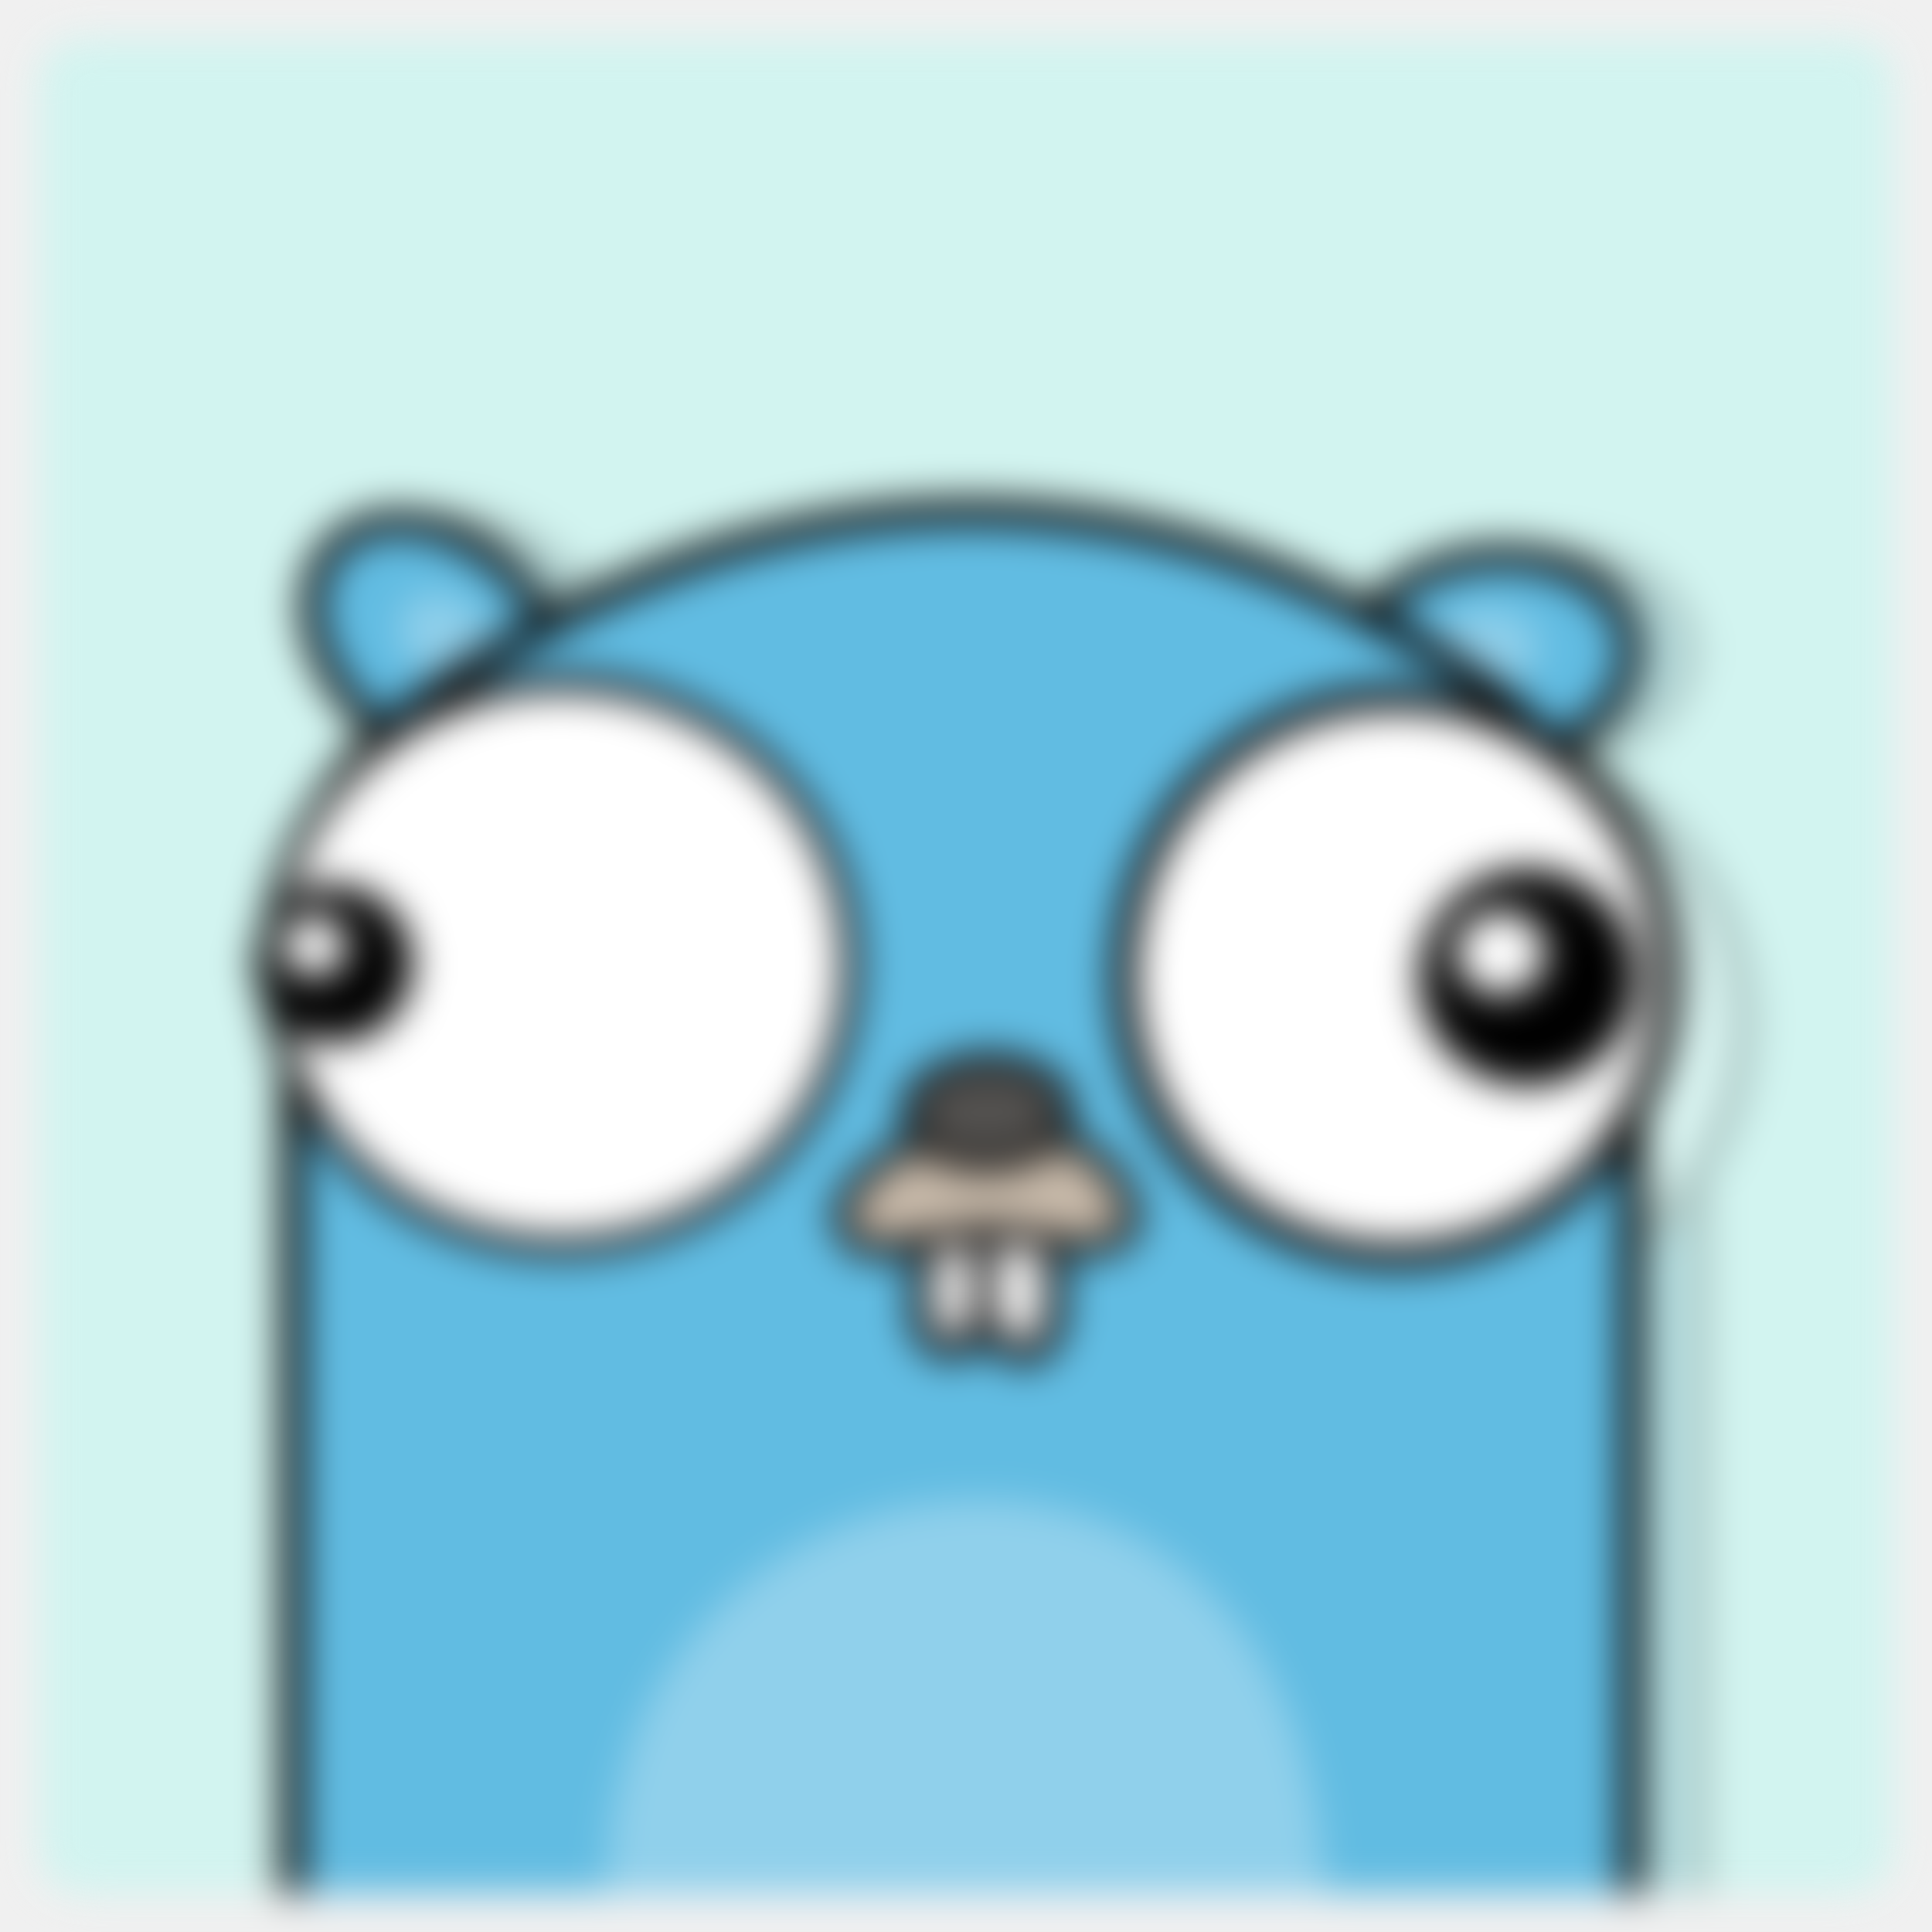
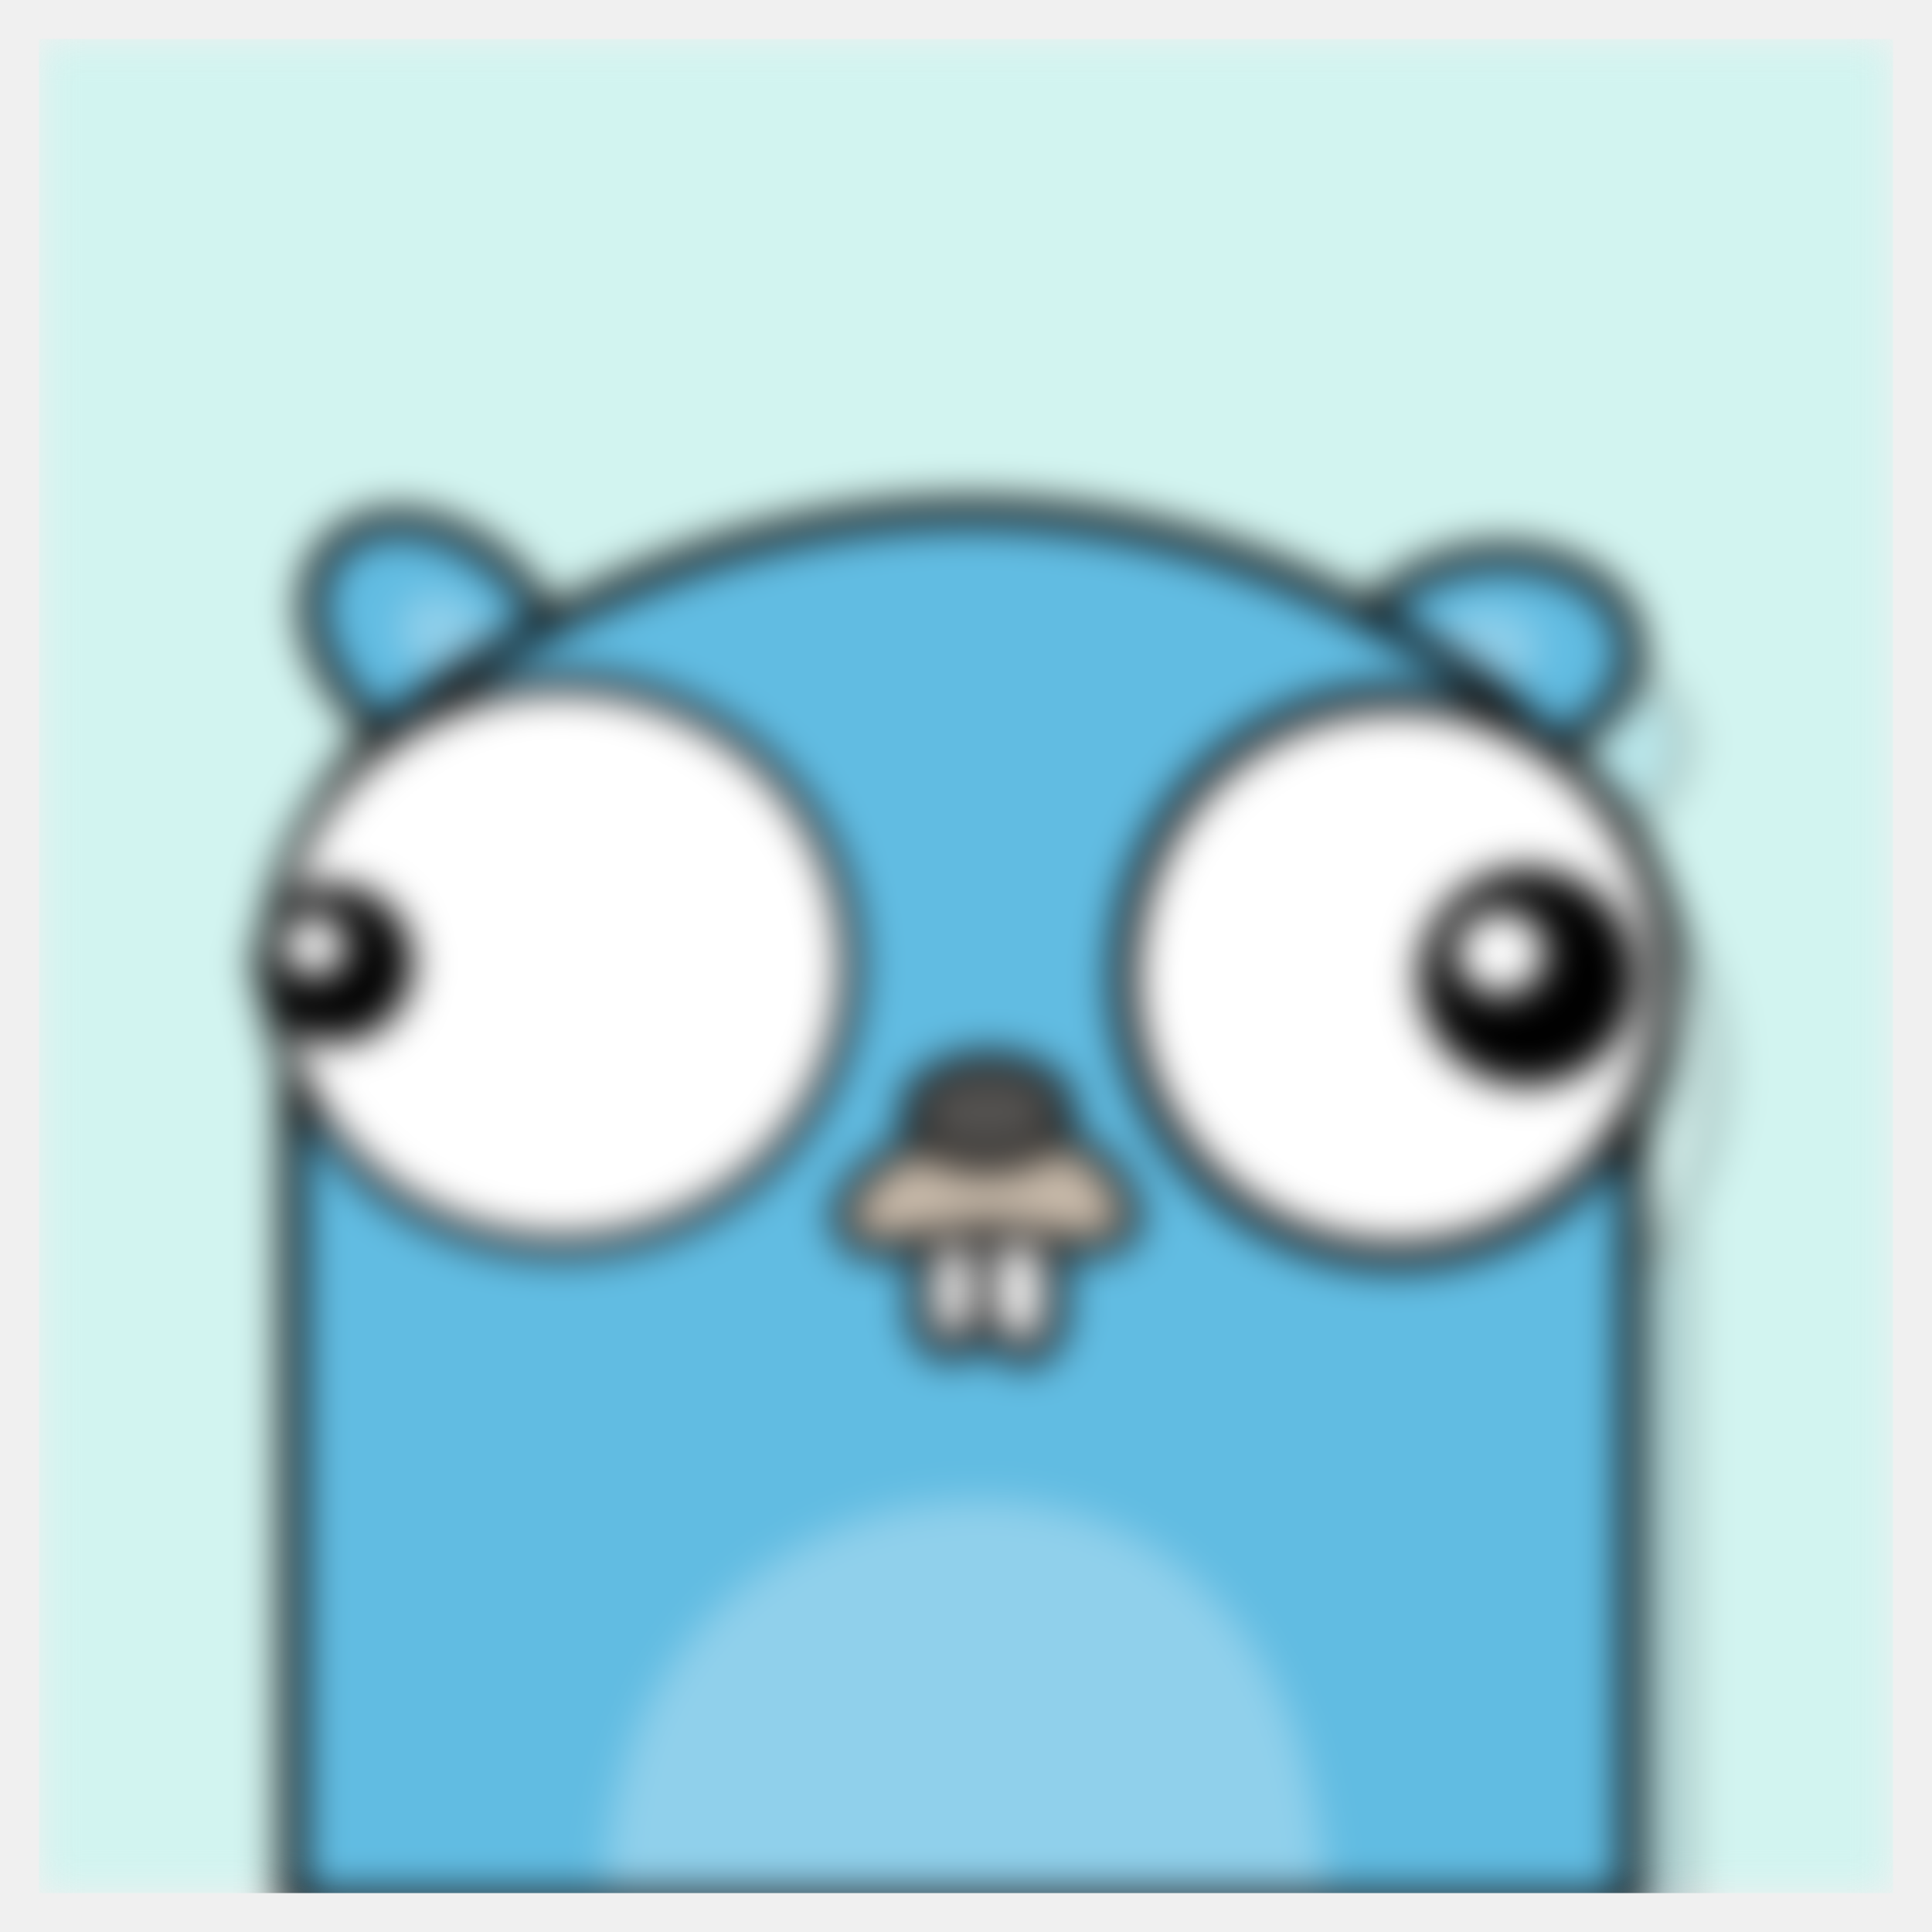
<svg xmlns="http://www.w3.org/2000/svg" width="546" height="546" viewBox="0 0 546 546" fill="none">
-   <g id="Avatar" filter="url(#filter0_f_40_1189)">
-     <g clip-path="url(#clip0_40_1189)">
-       <rect x="11" y="11" width="524" height="524" rx="12" fill="#D2F4F0" />
-       <g id="Avatar">
-         <g id="Shadow" opacity="0.2">
-           <g id="Group 4">
-             <path id="Ellipse 6" d="M457.383 210.007C438.226 219.663 414.011 216.071 402.95 203.344C391.888 190.618 397.008 172.24 416.165 162.584C435.321 152.929 459.537 156.521 470.598 169.247C481.659 181.973 476.539 200.352 457.383 210.007Z" fill="#61BCE2" stroke="black" stroke-width="6.371" />
-             <ellipse id="Ellipse 7" cx="12.528" cy="14.867" rx="12.528" ry="14.867" transform="matrix(0.656007 0.754754 -0.89298 0.450096 439.37 167.529)" fill="#FFE0E0" />
-           </g>
-           <g id="Group 6">
-             <path id="Ellipse 6_2" d="M107.742 189.119C117.729 208.104 139.529 219.244 155.924 215.308C172.319 211.371 178.825 193.437 168.838 174.451C158.851 155.465 137.051 144.326 120.656 148.262C104.26 152.198 97.755 170.133 107.742 189.119Z" fill="#61BCE2" stroke="black" stroke-width="6.371" />
-             <ellipse id="Ellipse 7_2" cx="12.528" cy="14.867" rx="12.528" ry="14.867" transform="matrix(-0.972371 0.23344 0.465552 0.88502 147.075 164.999)" fill="#FFE0E0" />
-           </g>
-           <g id="Group 3">
-             <path id="Vector 1" d="M97.653 547.676V551.151H101.128H475.87H479.345V547.676V295.692C479.345 262.64 467.033 229.5 440.063 209.387C333.355 129.81 212.433 147.764 123.109 220.75C105.987 234.741 97.653 256.222 97.653 277.953V547.676Z" fill="#61BCE2" stroke="black" stroke-width="6.95" />
-             <path id="Vector 2" d="M186.27 547.742C186.27 413.658 381.46 385.856 389.859 547.742H186.27Z" fill="#FFE0E0" />
-             <path id="Ellipse 1" d="M492.666 288.814C492.666 332.272 456.926 367.585 412.737 367.585C368.547 367.585 332.807 332.272 332.807 288.814C332.807 245.356 368.547 210.043 412.737 210.043C456.926 210.043 492.666 245.356 492.666 288.814Z" fill="white" stroke="black" stroke-width="6.95" />
-             <path id="Ellipse 2" d="M255.484 285.339C255.484 329.255 218.86 364.979 173.528 364.979C128.196 364.979 91.571 329.255 91.571 285.339C91.571 241.423 128.196 205.699 173.528 205.699C218.86 205.699 255.484 241.423 255.484 285.339Z" fill="white" stroke="black" stroke-width="5.213" />
-             <g id="Group 1">
-               <circle id="Ellipse 3" cx="137.907" cy="293.158" r="22.299" fill="black" />
-               <ellipse id="Ellipse 4" cx="132.404" cy="288.235" rx="9.267" ry="8.688" fill="white" />
-             </g>
-             <g id="Group 2">
-               <circle id="Ellipse 3_2" cx="373.641" cy="288.524" r="22.299" fill="black" />
-               <ellipse id="Ellipse 4_2" cx="368.138" cy="283.601" rx="9.267" ry="8.688" fill="white" />
-             </g>
-             <g id="Vector 4">
-               <path d="M275.467 385.351V365.91V359.476H293.059H313.114V382.842C313.114 386.5 312.385 390.319 309.847 392.953C305.723 397.232 301.328 395.955 293.059 388.43C286.779 394.202 283.001 396.175 277.525 390.725C276.113 389.321 275.467 387.342 275.467 385.351Z" fill="white" />
-               <path d="M293.059 388.43C286.779 394.202 283.001 396.175 277.525 390.725C276.113 389.321 275.467 387.342 275.467 385.351V365.91V359.476H293.059M293.059 388.43V359.476M293.059 388.43C301.328 395.955 305.723 397.232 309.847 392.953C312.385 390.319 313.114 386.5 313.114 382.842V359.476H293.059" stroke="black" stroke-width="6.048" />
-             </g>
-             <path id="Vector 3" d="M264.442 365.837L288.07 362.265C293.178 361.493 298.377 361.552 303.466 362.441L320.157 365.355C324.618 366.134 329.193 364.854 332.602 361.871C334.233 360.444 335.145 358.316 334.745 356.186C328.299 321.823 267.551 324.552 253.414 353.454C253.044 354.209 252.878 355.048 252.878 355.889C252.878 362.045 258.356 366.757 264.442 365.837Z" fill="#C8BAAA" stroke="black" stroke-width="4.989" />
-             <path id="Ellipse 5" d="M316.614 326.429C316.709 330.129 314.594 333.779 310.597 336.646C306.611 339.505 300.934 341.424 294.508 341.589C288.082 341.754 282.313 340.129 278.186 337.479C274.047 334.822 271.747 331.285 271.652 327.585C271.556 323.885 273.672 320.235 277.669 317.368C281.654 314.509 287.332 312.59 293.758 312.424C300.184 312.259 305.953 313.884 310.08 316.534C314.219 319.192 316.519 322.729 316.614 326.429Z" fill="#53514F" stroke="black" stroke-width="4.255" />
+   <g id="Avatar" clip-path="url(#clip0_301_2507)" filter="url(#filter0_f_301_2507)">
+     <rect width="524" height="524" transform="translate(11 11)" fill="#D2F4F0" />
+     <g id="Index">
+       <g id="Shadow" opacity="0.2">
+         <g id="RightEar">
+           <path id="Ellipse 6" d="M456.324 236.007C437.167 245.663 412.951 242.071 401.89 229.345C390.829 216.618 395.949 198.24 415.105 188.584C434.262 178.929 458.477 182.521 469.539 195.247C480.6 207.973 475.48 226.352 456.324 236.007Z" fill="#61BCE2" stroke="black" stroke-width="6.371" />
+           <ellipse id="Ellipse 7" cx="12.528" cy="14.867" rx="12.528" ry="14.867" transform="matrix(0.656007 0.754754 -0.89298 0.450096 438.311 193.529)" fill="#90D0EB" />
+         </g>
+         <g id="LeftEar">
+           <path id="Ellipse 6_2" d="M106.683 215.119C116.67 234.104 138.47 245.244 154.865 241.308C171.261 237.372 177.766 219.437 167.779 200.451C157.792 181.465 135.992 170.326 119.597 174.262C103.201 178.198 96.696 196.133 106.683 215.119Z" fill="#61BCE2" stroke="black" stroke-width="6.371" />
+           <ellipse id="Ellipse 7_2" cx="12.528" cy="14.867" rx="12.528" ry="14.867" transform="matrix(-0.972371 0.23344 0.465552 0.88502 146.016 190.999)" fill="#90D0EB" />
+         </g>
+         <path id="Vector 1" d="M96.594 560.973V564.449H100.069H471.915H475.39V560.973V308.677C475.39 275.797 463.215 242.814 436.463 222.697C330.536 143.043 210.479 161.014 121.819 234.051C104.839 248.039 96.594 269.419 96.594 291.038V560.973Z" fill="#61BCE2" stroke="black" stroke-width="6.95" />
+         <path id="Belly " d="M185.211 561C185.211 426.915 380.401 399.114 388.8 561H185.211Z" fill="#90D0EB" />
+         <g id="LeftEye">
+           <path id="Sclera" d="M254.425 298.596C254.425 342.513 217.801 378.236 172.469 378.236C127.137 378.236 90.512 342.513 90.512 298.596C90.512 254.68 127.137 218.957 172.469 218.957C217.801 218.957 254.425 254.68 254.425 298.596Z" fill="white" stroke="black" stroke-width="5.213" />
+           <g id="EyeBall">
+             <circle id="Ellipse 3" cx="108.299" cy="298.307" r="22.299" fill="black" />
+             <ellipse id="Ellipse 4" cx="102.797" cy="293.384" rx="9.267" ry="8.688" fill="white" />
          </g>
        </g>
-         <g id="Body">
-           <g id="RightEar">
-             <path id="Ellipse 6_3" d="M442.323 210.007C423.167 219.663 398.951 216.071 387.89 203.345C376.829 190.618 381.948 172.24 401.105 162.584C420.261 152.929 444.477 156.521 455.538 169.247C466.6 181.973 461.48 200.352 442.323 210.007Z" fill="#61BCE2" stroke="black" stroke-width="6.371" />
-             <ellipse id="Ellipse 7_3" cx="12.528" cy="14.867" rx="12.528" ry="14.867" transform="matrix(0.656007 0.754754 -0.89298 0.450096 424.311 167.529)" fill="#90D0EB" />
-           </g>
-           <g id="LeftEar">
-             <path id="Ellipse 6_4" d="M92.683 189.119C102.67 208.104 124.469 219.244 140.865 215.308C157.26 211.371 163.766 193.437 153.779 174.451C143.792 155.465 121.992 144.326 105.597 148.262C89.201 152.198 82.695 170.133 92.683 189.119Z" fill="#61BCE2" stroke="black" stroke-width="6.371" />
-             <ellipse id="Ellipse 7_4" cx="12.528" cy="14.867" rx="12.528" ry="14.867" transform="matrix(-0.972371 0.23344 0.465552 0.88502 132.016 164.999)" fill="#90D0EB" />
-           </g>
-           <g id="Main">
-             <path id="Vector 1_2" d="M82.594 534.973V538.449H86.069H457.914H461.39V534.973V282.677C461.39 249.797 449.215 216.814 422.463 196.697C316.535 117.043 196.479 135.014 107.819 208.051C90.839 222.039 82.594 243.419 82.594 265.038V534.973Z" fill="#61BCE2" stroke="black" stroke-width="6.95" />
-             <path id="Vector 2_2" d="M171.211 535C171.211 400.915 366.401 373.114 374.8 535H171.211Z" fill="#90D0EB" />
-             <g id="LeftEye">
-               <path id="Ellipse 2_2" d="M240.425 272.596C240.425 316.513 203.801 352.236 158.469 352.236C113.136 352.236 76.512 316.513 76.512 272.596C76.512 228.68 113.136 192.957 158.469 192.957C203.801 192.957 240.425 228.68 240.425 272.596Z" fill="white" stroke="black" stroke-width="5.213" />
-               <g id="EyeBall">
-                 <circle id="Ellipse 3_3" cx="94.299" cy="272.307" r="22.299" fill="black" />
-                 <ellipse id="Ellipse 4_3" cx="88.797" cy="267.384" rx="9.267" ry="8.688" fill="white" />
-               </g>
-             </g>
-             <g id="RightEye">
-               <path id="Ellipse 1_2" d="M471.236 276.072C471.236 319.658 436.795 354.843 394.492 354.843C352.189 354.843 317.748 319.658 317.748 276.072C317.748 232.485 352.189 197.301 394.492 197.301C436.795 197.301 471.236 232.485 471.236 276.072Z" fill="white" stroke="black" stroke-width="6.95" />
-               <g id="EyeBall_2">
-                 <circle id="Ellipse 3_4" cx="431.698" cy="276.072" r="30.698" fill="black" />
-                 <ellipse id="Ellipse 4_4" cx="424.123" cy="269.294" rx="12.757" ry="11.96" fill="white" />
-               </g>
-             </g>
-             <g id="Vector 4_2">
-               <path d="M260.407 372.609V353.168V346.734H278H298.055V370.099C298.055 373.757 297.326 377.577 294.788 380.21C290.663 384.49 286.269 383.213 278 375.687C271.72 381.46 267.942 383.433 262.465 377.983C261.054 376.579 260.407 374.6 260.407 372.609Z" fill="white" />
-               <path d="M278 375.687C271.72 381.46 267.942 383.433 262.465 377.983C261.054 376.579 260.407 374.6 260.407 372.609V353.168V346.734H278M278 375.687V346.734M278 375.687C286.269 383.213 290.663 384.49 294.788 380.21C297.326 377.577 298.055 373.757 298.055 370.099V346.734H278" stroke="black" stroke-width="6.048" />
-             </g>
-             <path id="Vector 3_2" d="M249.383 353.095L273.011 349.523C278.119 348.751 283.318 348.81 288.407 349.699L305.098 352.613C309.56 353.392 314.134 352.111 317.543 349.129C319.174 347.701 320.086 345.574 319.686 343.443C313.24 309.08 252.492 311.81 238.355 340.711C237.985 341.467 237.819 342.306 237.819 343.147C237.819 349.302 243.297 354.015 249.383 353.095Z" fill="#C8BAAA" stroke="black" stroke-width="4.989" />
-             <path id="Ellipse 5_2" d="M301.555 313.686C301.65 317.386 299.535 321.037 295.538 323.903C291.552 326.762 285.874 328.682 279.448 328.847C273.022 329.012 267.254 327.387 263.126 324.737C258.987 322.079 256.687 318.542 256.592 314.842C256.497 311.142 258.612 307.492 262.609 304.625C266.595 301.767 272.273 299.847 278.699 299.682C285.125 299.517 290.893 301.142 295.021 303.792C299.16 306.45 301.46 309.986 301.555 313.686Z" fill="#53514F" stroke="black" stroke-width="4.255" />
+         <g id="RightEye">
+           <path id="Sclera_2" d="M485.236 302.072C485.236 345.658 450.795 380.843 408.492 380.843C366.189 380.843 331.748 345.658 331.748 302.072C331.748 258.485 366.189 223.301 408.492 223.301C450.795 223.301 485.236 258.485 485.236 302.072Z" fill="white" stroke="black" stroke-width="6.95" />
+           <g id="EyeBall_2">
+             <circle id="Ellipse 3_2" cx="445.698" cy="302.072" r="30.698" fill="black" />
+             <ellipse id="Ellipse 4_2" cx="438.123" cy="295.294" rx="12.757" ry="11.96" fill="white" />
          </g>
        </g>
+         <g id="Teeth">
+           <path d="M274.408 398.609V379.168V372.734H292H312.056V396.099C312.056 399.757 311.327 403.577 308.788 406.21C304.664 410.49 300.269 409.213 292 401.687C285.72 407.46 281.942 409.433 276.466 403.983C275.054 402.579 274.408 400.6 274.408 398.609Z" fill="white" />
+           <path d="M292 401.687C285.72 407.46 281.942 409.433 276.466 403.983C275.054 402.579 274.408 400.6 274.408 398.609V379.168V372.734H292M292 401.687V372.734M292 401.687C300.269 409.213 304.664 410.49 308.788 406.21C311.327 403.577 312.056 399.757 312.056 396.099V372.734H292" stroke="black" stroke-width="6.048" />
+         </g>
+         <path id="Mouse" d="M263.383 379.095L287.011 375.523C292.119 374.751 297.318 374.81 302.407 375.699L319.098 378.613C323.56 379.392 328.134 378.111 331.543 375.129C333.174 373.701 334.086 371.574 333.686 369.443C327.24 335.08 266.492 337.81 252.355 366.711C251.986 367.467 251.819 368.306 251.819 369.147C251.819 375.302 257.297 380.015 263.383 379.095Z" fill="#C8BAAA" stroke="black" stroke-width="4.989" />
+         <path id="Nose" d="M315.555 339.686C315.65 343.386 313.535 347.037 309.538 349.904C305.552 352.762 299.875 354.682 293.449 354.847C287.023 355.012 281.254 353.387 277.127 350.737C272.988 348.079 270.688 344.542 270.593 340.842C270.497 337.142 272.613 333.492 276.61 330.625C280.595 327.767 286.273 325.847 292.699 325.682C299.125 325.517 304.894 327.142 309.021 329.792C313.16 332.45 315.46 335.987 315.555 339.686Z" fill="#53514F" stroke="black" stroke-width="4.255" />
+       </g>
+       <g id="Substance">
+         <g id="RightEar_2">
+           <path id="Ellipse 6_3" d="M442.324 210.007C423.167 219.663 398.951 216.071 387.89 203.345C376.829 190.618 381.949 172.24 401.105 162.584C420.262 152.929 444.477 156.521 455.539 169.247C466.6 181.973 461.48 200.352 442.324 210.007Z" fill="#61BCE2" stroke="black" stroke-width="6.371" />
+           <ellipse id="Ellipse 7_3" cx="12.528" cy="14.867" rx="12.528" ry="14.867" transform="matrix(0.656007 0.754754 -0.89298 0.450096 424.311 167.529)" fill="#90D0EB" />
+         </g>
+         <g id="LeftEar_2">
+           <path id="Ellipse 6_4" d="M92.683 189.119C102.67 208.104 124.47 219.244 140.865 215.308C157.261 211.372 163.766 193.437 153.779 174.451C143.792 155.465 121.992 144.326 105.597 148.262C89.201 152.198 82.696 170.133 92.683 189.119Z" fill="#61BCE2" stroke="black" stroke-width="6.371" />
+           <ellipse id="Ellipse 7_4" cx="12.528" cy="14.867" rx="12.528" ry="14.867" transform="matrix(-0.972371 0.23344 0.465552 0.88502 132.016 164.999)" fill="#90D0EB" />
+         </g>
+         <path id="Vector 1_2" d="M82.594 534.973V538.449H86.069H457.915H461.39V534.973V282.677C461.39 249.797 449.215 216.814 422.463 196.697C316.536 117.043 196.479 135.014 107.819 208.051C90.839 222.039 82.594 243.419 82.594 265.038V534.973Z" fill="#61BCE2" stroke="black" stroke-width="6.95" />
+         <path id="Belly _2" d="M171.211 535C171.211 400.915 366.401 373.114 374.8 535H171.211Z" fill="#90D0EB" />
+         <g id="LeftEye_2">
+           <path id="Sclera_3" d="M240.425 272.596C240.425 316.513 203.801 352.236 158.469 352.236C113.137 352.236 76.512 316.513 76.512 272.596C76.512 228.68 113.137 192.957 158.469 192.957C203.801 192.957 240.425 228.68 240.425 272.596Z" fill="white" stroke="black" stroke-width="5.213" />
+           <g id="EyeBall_3">
+             <circle id="Ellipse 3_3" cx="94.299" cy="272.307" r="22.299" fill="black" />
+             <ellipse id="Ellipse 4_3" cx="88.797" cy="267.384" rx="9.267" ry="8.688" fill="white" />
+           </g>
+         </g>
+         <g id="RightEye_2">
+           <path id="Sclera_4" d="M471.236 276.072C471.236 319.658 436.795 354.843 394.492 354.843C352.189 354.843 317.748 319.658 317.748 276.072C317.748 232.485 352.189 197.301 394.492 197.301C436.795 197.301 471.236 232.485 471.236 276.072Z" fill="white" stroke="black" stroke-width="6.95" />
+           <g id="EyeBall_4">
+             <circle id="Ellipse 3_4" cx="431.698" cy="276.072" r="30.698" fill="black" />
+             <ellipse id="Ellipse 4_4" cx="424.123" cy="269.294" rx="12.757" ry="11.96" fill="white" />
+           </g>
+         </g>
+         <g id="Teeth_2">
+           <path d="M260.408 372.609V353.168V346.734H278H298.056V370.099C298.056 373.757 297.327 377.577 294.788 380.21C290.664 384.49 286.269 383.213 278 375.687C271.72 381.46 267.942 383.433 262.466 377.983C261.054 376.579 260.408 374.6 260.408 372.609Z" fill="white" />
+           <path d="M278 375.687C271.72 381.46 267.942 383.433 262.466 377.983C261.054 376.579 260.408 374.6 260.408 372.609V353.168V346.734H278M278 375.687V346.734M278 375.687C286.269 383.213 290.664 384.49 294.788 380.21C297.327 377.577 298.056 373.757 298.056 370.099V346.734H278" stroke="black" stroke-width="6.048" />
+         </g>
+         <path id="Mouse_2" d="M249.383 353.095L273.011 349.523C278.119 348.751 283.318 348.81 288.407 349.699L305.098 352.613C309.56 353.392 314.134 352.111 317.543 349.129C319.174 347.701 320.086 345.574 319.686 343.443C313.24 309.08 252.492 311.81 238.355 340.711C237.986 341.467 237.819 342.306 237.819 343.147C237.819 349.302 243.297 354.015 249.383 353.095Z" fill="#C8BAAA" stroke="black" stroke-width="4.989" />
+         <path id="Nose_2" d="M301.555 313.686C301.65 317.386 299.535 321.037 295.538 323.904C291.552 326.762 285.875 328.682 279.449 328.847C273.023 329.012 267.254 327.387 263.127 324.737C258.988 322.079 256.688 318.542 256.593 314.842C256.497 311.142 258.613 307.492 262.61 304.625C266.595 301.767 272.273 299.847 278.699 299.682C285.125 299.517 290.894 301.142 295.021 303.792C299.16 306.45 301.46 309.987 301.555 313.686Z" fill="#53514F" stroke="black" stroke-width="4.255" />
      </g>
    </g>
  </g>
  <defs>
-     <filter id="filter0_f_40_1189" x="0" y="0" width="546" height="546" filterUnits="userSpaceOnUse" color-interpolation-filters="sRGB">
+     <filter id="filter0_f_301_2507" x="0" y="0" width="546" height="546" filterUnits="userSpaceOnUse" color-interpolation-filters="sRGB">
      <feFlood flood-opacity="0" result="BackgroundImageFix" />
      <feBlend mode="normal" in="SourceGraphic" in2="BackgroundImageFix" result="shape" />
-       <feGaussianBlur stdDeviation="5.5" result="effect1_foregroundBlur_40_1189" />
+       <feGaussianBlur stdDeviation="5.5" result="effect1_foregroundBlur_301_2507" />
    </filter>
-     <clipPath id="clip0_40_1189">
-       <rect x="11" y="11" width="524" height="524" rx="12" fill="white" />
+     <clipPath id="clip0_301_2507">
+       <rect width="524" height="524" fill="white" transform="translate(11 11)" />
    </clipPath>
  </defs>
</svg>
